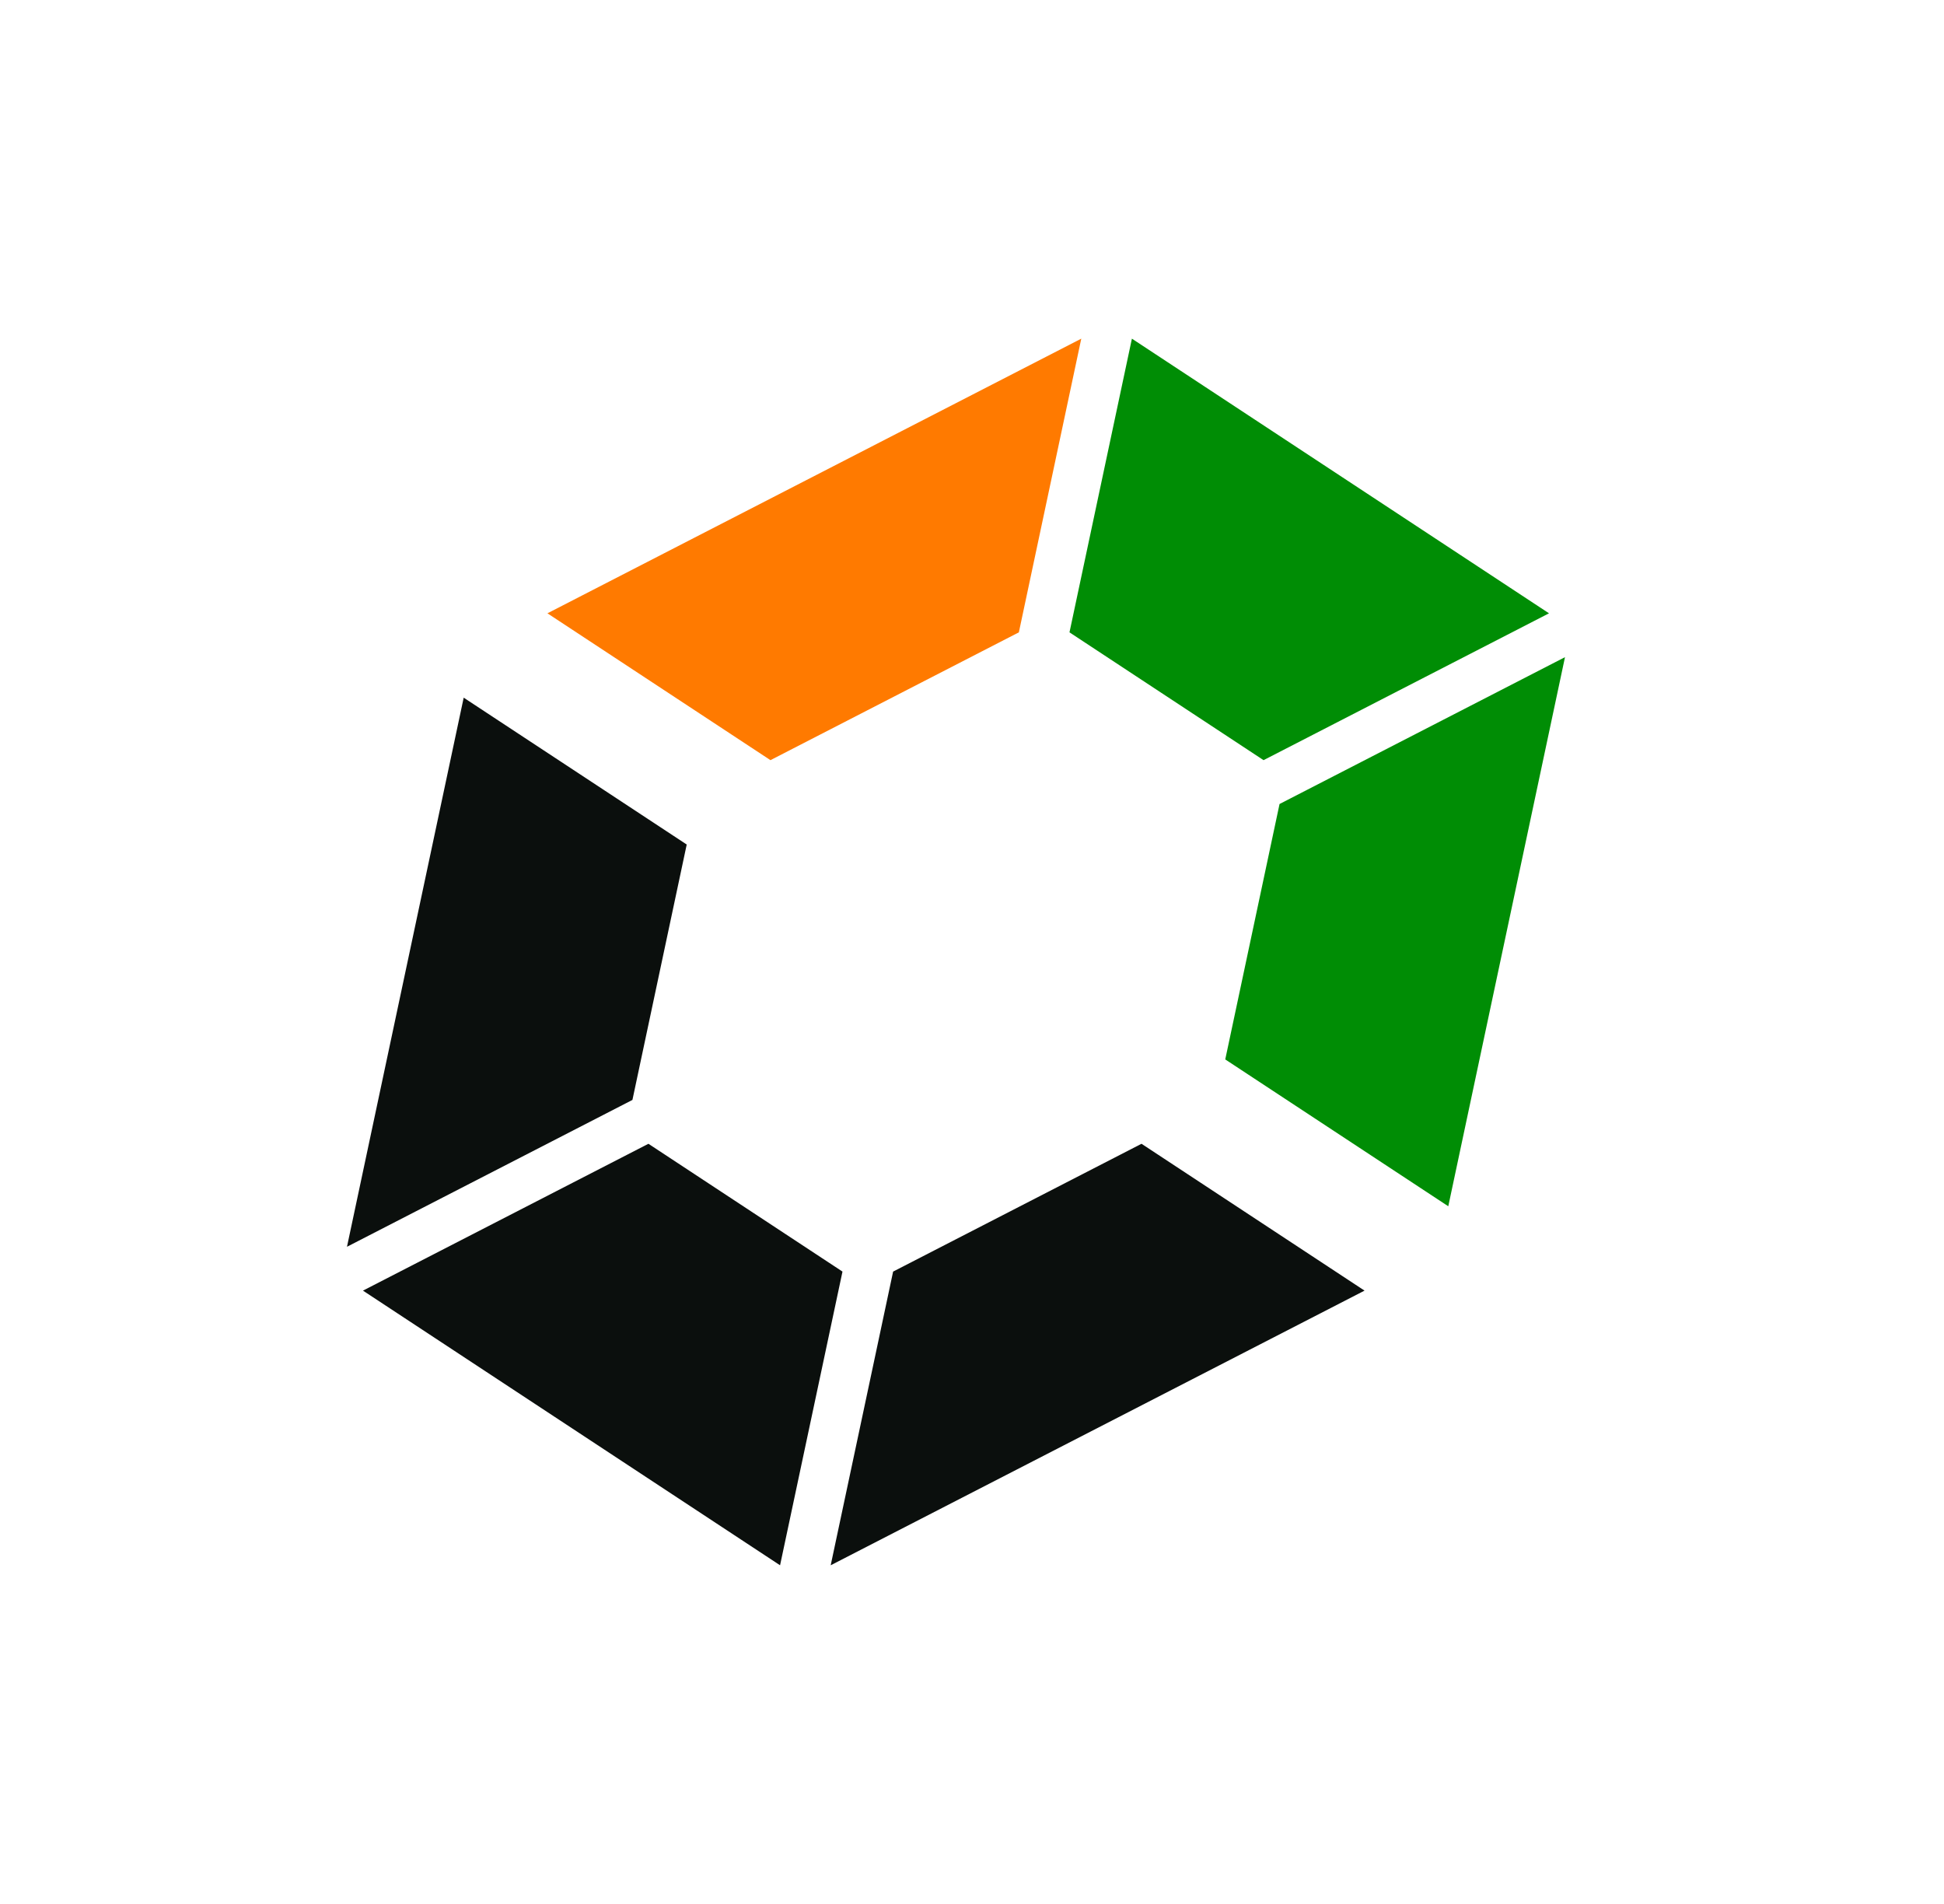
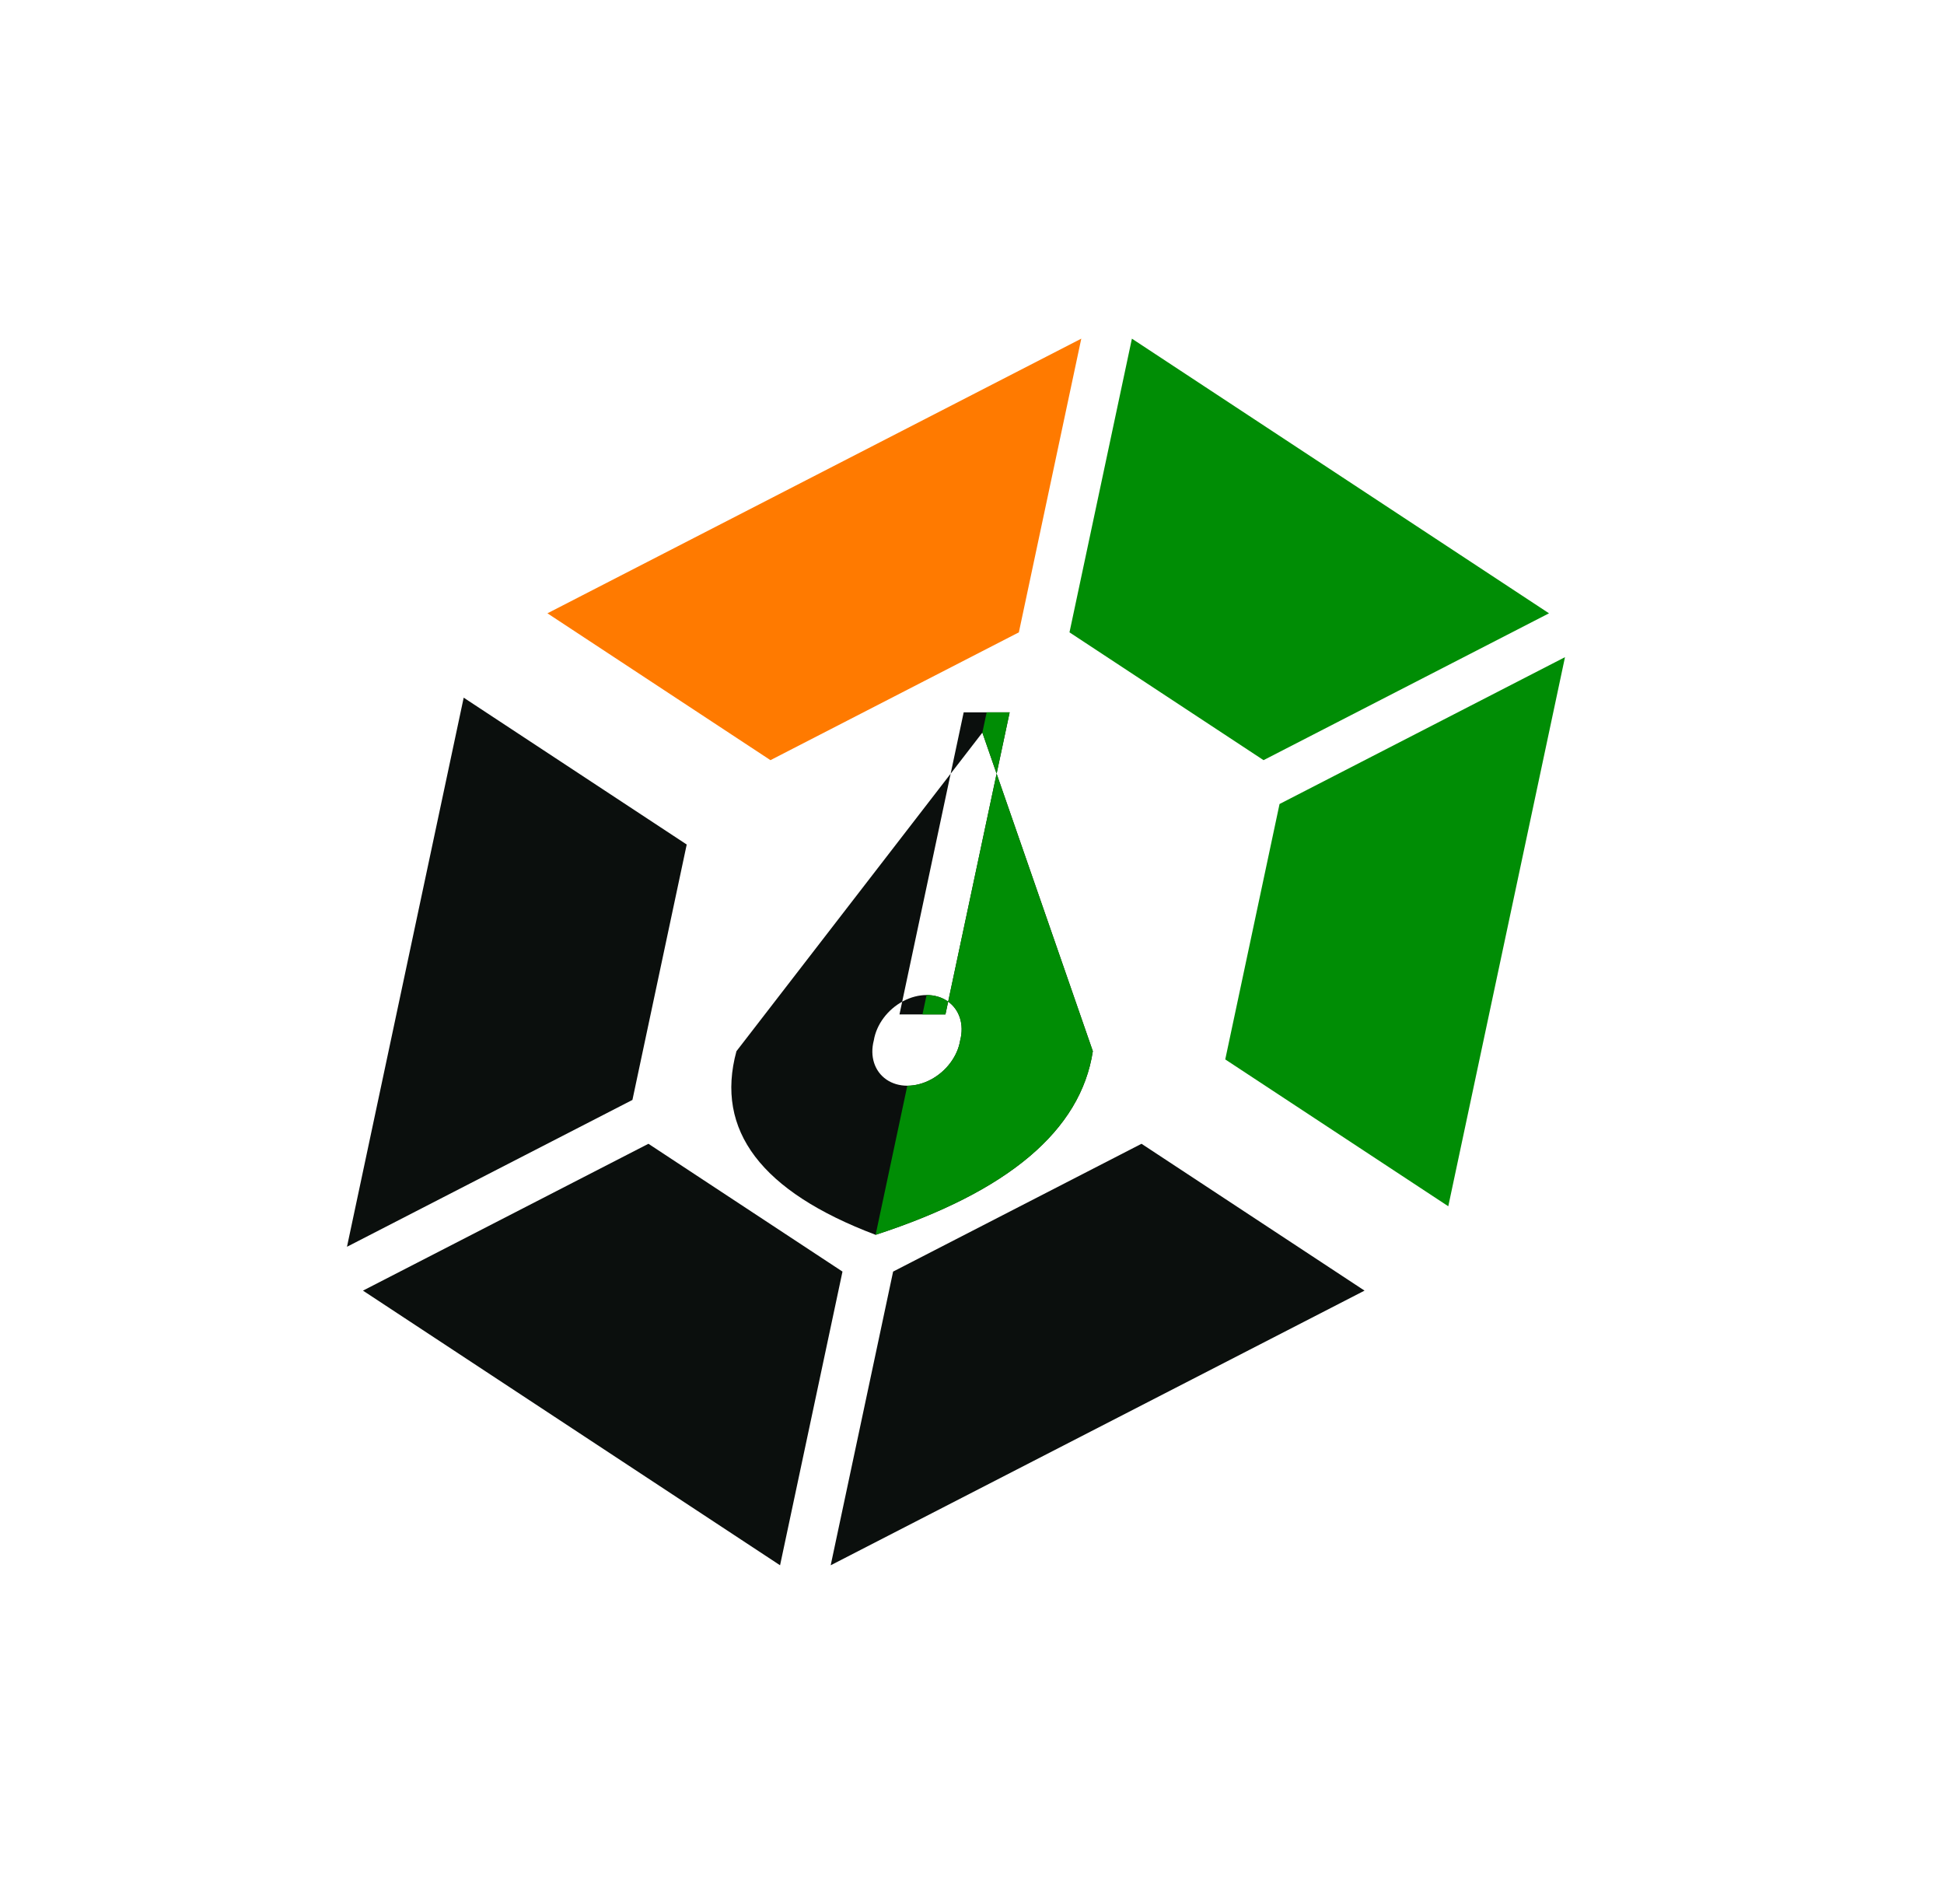
<svg xmlns="http://www.w3.org/2000/svg" viewBox="0 0 192 188" width="192" height="188">
  <g transform="translate(24,24)">
    <g transform="translate(0,4)">
      <g transform="matrix(1 0 -0.2126 1 14.45 0)">
        <polygon points="74.50,5.44 121.46,32.56 96.35,47.06 74.50,34.44" fill="#008D05" />
        <polygon points="123.96,36.89 123.96,91.11 98.85,76.61 98.85,51.39" fill="#008D05" />
        <polygon points="117.46,99.44 70.50,126.56 70.50,97.56 92.35,84.94" fill="#0B0F0D" />
        <polygon points="65.50,126.56 18.54,99.44 43.65,84.94 65.50,97.56" fill="#0B0F0D" />
        <polygon points="16.04,95.11 16.04,40.89 41.15,55.39 41.15,80.61" fill="#0B0F0D" />
        <polygon points="22.54,32.56 69.50,5.44 69.50,34.44 47.65,47.06" fill="#FF7A00" />
+         <path d="M68.00 44.34 L85.60 75.80 Q86.30 87.53 68.00 93.93 Q49.70 87.53 50.40 75.80 Z M72.27 74.73 a4.27 4.27 0 1 1 -8.53 0 a4.27 4.27 0 1 1 8.53 0 Z M65.73 42.34 L65.73 72.17 L70.27 72.17 L70.27 42.34 Z" fill="#0B0F0D" fill-rule="evenodd" />
+         <clipPath id="u39">
+           <rect x="68.00" y="39.34" width="35.19" height="58.65" />
+         </clipPath>
+         <path d="M68.00 44.34 L85.60 75.80 Q86.30 87.53 68.00 93.93 Q49.70 87.53 50.40 75.80 Z M72.27 74.73 a4.27 4.27 0 1 1 -8.53 0 a4.27 4.27 0 1 1 8.53 0 Z M65.73 42.34 L65.73 72.17 L70.27 72.17 L70.27 42.34 Z" fill="#008D05" fill-rule="evenodd" clip-path="url(#u39)" />
      </g>
    </g>
  </g>
</svg>
